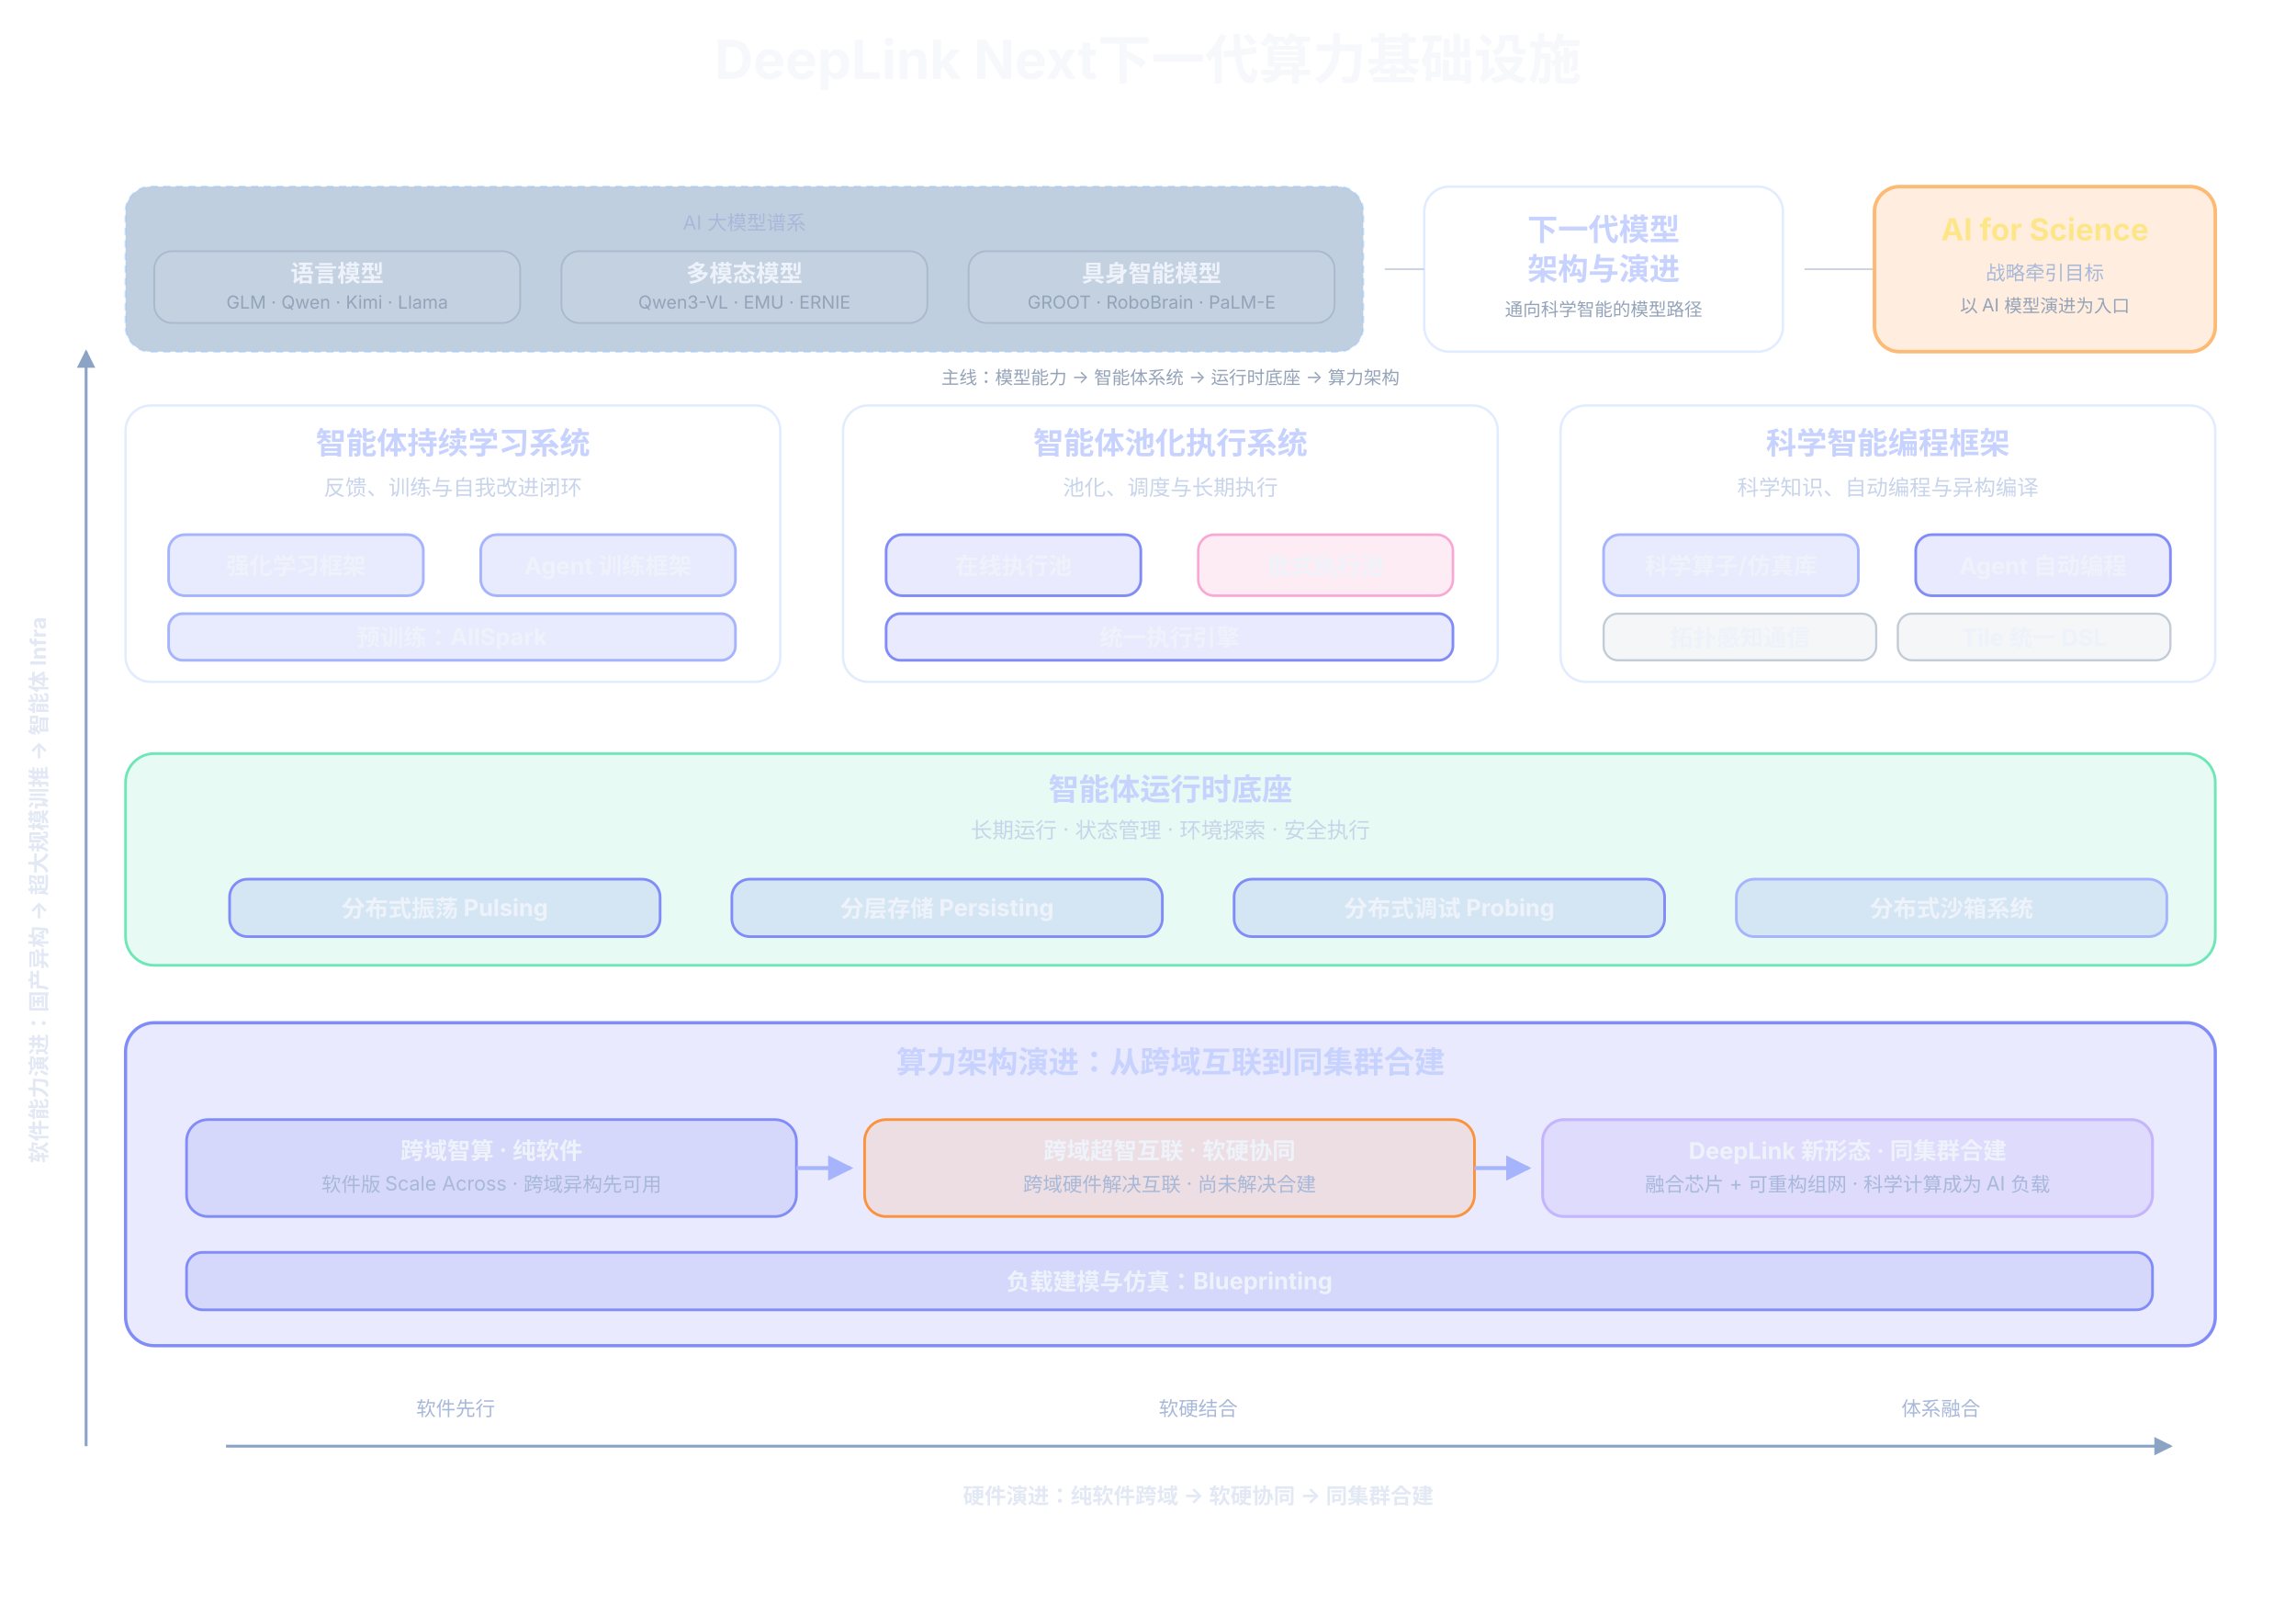
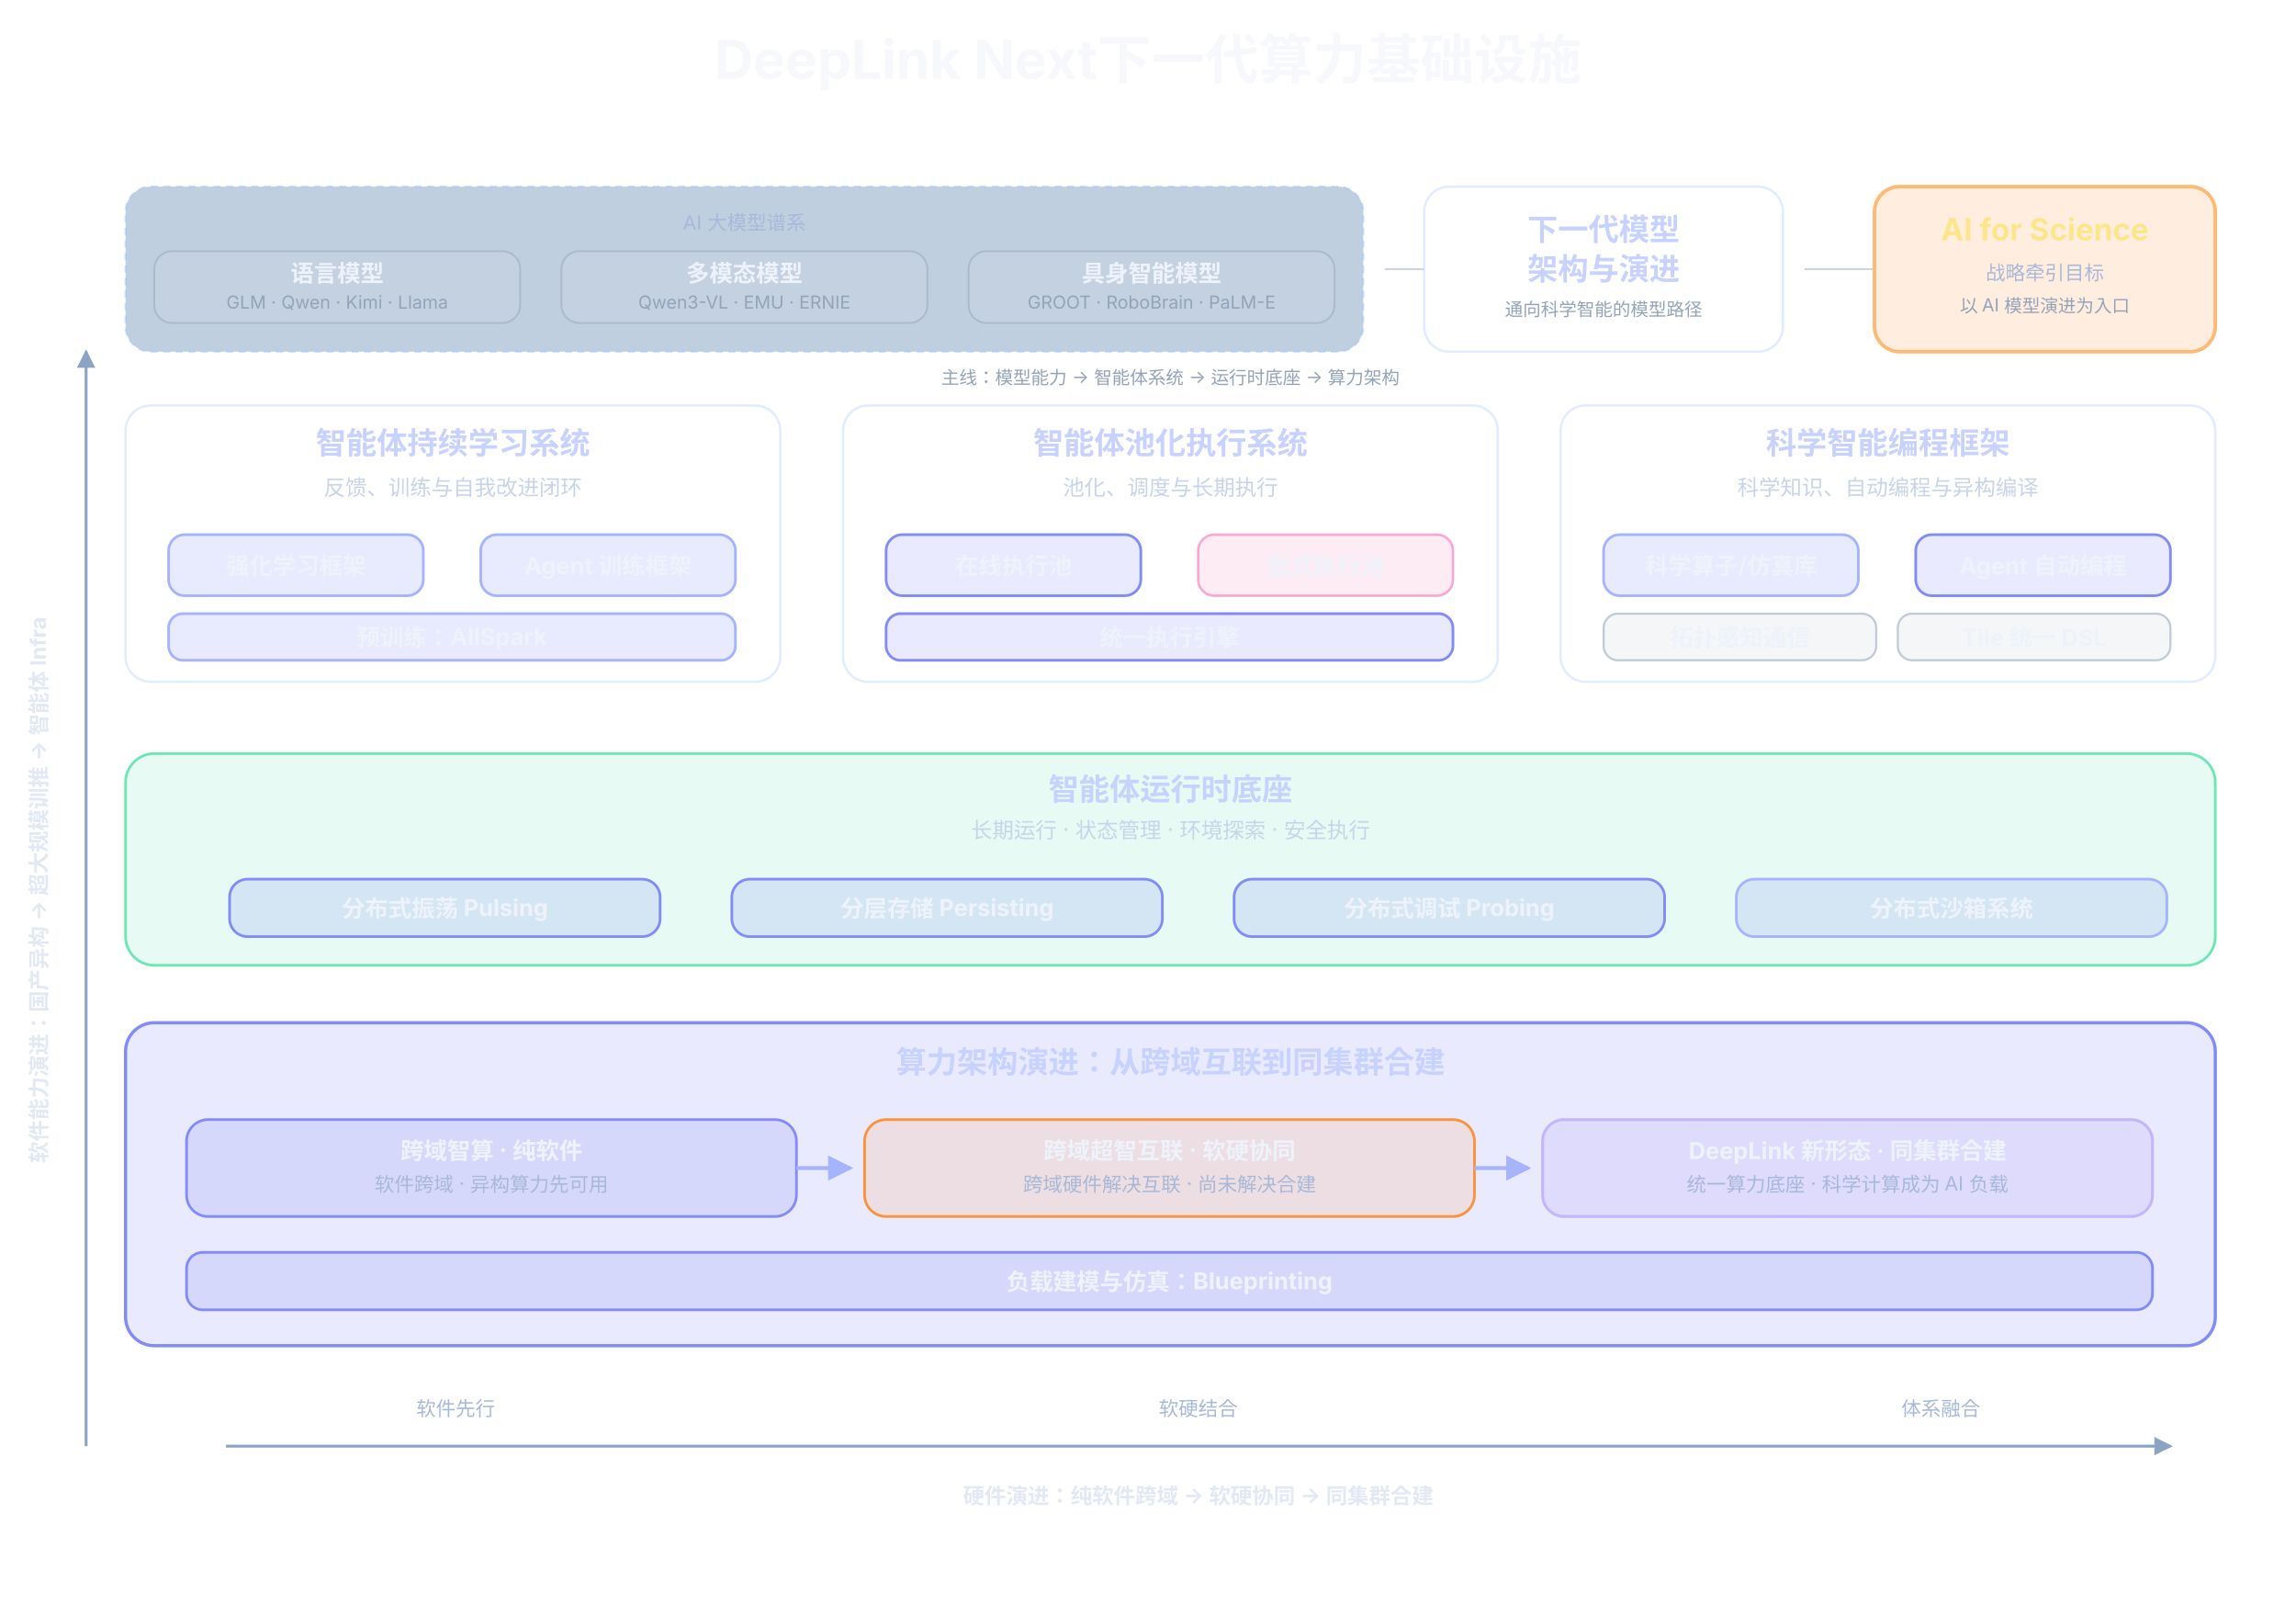
<svg xmlns="http://www.w3.org/2000/svg" viewBox="0 0 1280 900" role="img" aria-labelledby="title desc">
  <defs>
    <marker id="arrowRight" viewBox="0 0 10 10" refX="8" refY="5" markerWidth="8" markerHeight="8" orient="auto">
      <path d="M 1 1 L 9 5 L 1 9 Z" fill="#8ba3c4" />
    </marker>
    <marker id="arrowUp" viewBox="0 0 10 10" refX="8" refY="5" markerWidth="8" markerHeight="8" orient="auto">
      <path d="M 1 1 L 9 5 L 1 9 Z" fill="#8ba3c4" />
    </marker>
    <marker id="arrowPurple" viewBox="0 0 10 10" refX="8" refY="5" markerWidth="8" markerHeight="8" orient="auto">
      <path d="M 1 1 L 9 5 L 1 9 Z" fill="#a5b4fc" />
    </marker>
    <marker id="arrowGreen" viewBox="0 0 10 10" refX="5" refY="2" markerWidth="8" markerHeight="8" orient="auto">
      <path d="M 1 1 L 9 5 L 1 9 Z" fill="#6ee7b7" />
    </marker>
    <style>
      /* 透明底；配色对齐站点深空蓝 + Material indigo / orange accent（见 docs/stylesheets/extra.css） */
      .surface { fill: rgba(255,255,255,0.08); stroke: rgba(186,210,255,0.42); stroke-width: 1.35; }
      .surfaceStrong { fill: rgba(99,102,241,0.14); stroke: #818cf8; stroke-width: 1.8; }
      .modelBand { fill: rgba(30,85,144,0.28); stroke: rgba(147,197,253,0.45); stroke-width: 1.2; stroke-dasharray: 4 3; }
      .modelCard { fill: rgba(255,255,255,0.05); stroke: rgba(148,163,184,0.5); stroke-width: 1; }
      .train { fill: rgba(129,140,248,0.18); stroke: #a5b4fc; stroke-width: 1.5; }
      .infer { fill: rgba(99,102,241,0.14); stroke: #818cf8; stroke-width: 1.5; }
      .agent { fill: rgba(52,211,153,0.12); stroke: #6ee7b7; stroke-width: 1.5; }
      .hardware { fill: rgba(251,146,60,0.14); stroke: #fb923c; stroke-width: 1.5; }
      .base { fill: rgba(148,163,184,0.1); stroke: rgba(148,163,184,0.55); stroke-width: 1.2; }
      .fusion { fill: rgba(167,139,250,0.16); stroke: #c4b5fd; stroke-width: 1.6; }
      .goal { fill: rgba(251,146,60,0.16); stroke: #fdba74; stroke-width: 2; }
      .batch { fill: rgba(244,114,182,0.14); stroke: #f9a8d4; stroke-width: 1.4; }
      .title { font: 700 30px -apple-system, BlinkMacSystemFont, "PingFang SC", "Microsoft YaHei", sans-serif; fill: #f7f8fc; }
      .section { font: 700 17px -apple-system, BlinkMacSystemFont, "PingFang SC", "Microsoft YaHei", sans-serif; fill: #c7d2fe; }
      .goalText { font: 700 17px -apple-system, BlinkMacSystemFont, "PingFang SC", "Microsoft YaHei", sans-serif; fill: #fde68a; }
      .label { font: 700 13px -apple-system, BlinkMacSystemFont, "PingFang SC", "Microsoft YaHei", sans-serif; fill: #eef2fa; }
      .body { font: 400 12px -apple-system, BlinkMacSystemFont, "PingFang SC", "Microsoft YaHei", sans-serif; fill: #c8d4ea; }
      .small { font: 400 11px -apple-system, BlinkMacSystemFont, "PingFang SC", "Microsoft YaHei", sans-serif; fill: #a8b8d8; }
      .tiny { font: 400 10px -apple-system, BlinkMacSystemFont, "PingFang SC", "Microsoft YaHei", sans-serif; fill: #94a3b8; }
      .axisLabel { font: 700 12px -apple-system, BlinkMacSystemFont, "PingFang SC", "Microsoft YaHei", sans-serif; fill: #e2e8f4; }
      .axis { stroke: #8ba3c4; stroke-width: 1.6; fill: none; marker-end: url(#arrowRight); }
      .axisUp { stroke: #8ba3c4; stroke-width: 1.6; fill: none; marker-end: url(#arrowUp); }
      .flow { stroke: #a5b4fc; stroke-width: 2.2; fill: none; marker-end: url(#arrowPurple); }
      .agentFlow { stroke: #6ee7b7; stroke-width: 2; fill: none; marker-end: url(#arrowGreen); stroke-dasharray: 6 4; }
      .softLine { stroke: rgba(148,163,184,0.45); stroke-width: 1.1; fill: none; }
    </style>
  </defs>
  <g transform="translate(64, 44)">
    <text class="title" x="576" y="0" text-anchor="middle">DeepLink Next下一代算力基础设施</text>
  </g>
  <g transform="translate(70, 104)">
    <rect class="modelBand" width="690" height="92" rx="14" />
    <text class="small" x="345" y="24" text-anchor="middle">AI 大模型谱系</text>
    <g transform="translate(16, 36)">
      <rect class="modelCard" width="204" height="40" rx="10" />
      <text class="label" x="102" y="17" text-anchor="middle">语言模型</text>
      <text class="tiny" x="102" y="32" text-anchor="middle">GLM · Qwen · Kimi · Llama</text>
    </g>
    <g transform="translate(243, 36)">
      <rect class="modelCard" width="204" height="40" rx="10" />
      <text class="label" x="102" y="17" text-anchor="middle">多模态模型</text>
      <text class="tiny" x="102" y="32" text-anchor="middle">Qwen3-VL · EMU · ERNIE</text>
    </g>
    <g transform="translate(470, 36)">
      <rect class="modelCard" width="204" height="40" rx="10" />
      <text class="label" x="102" y="17" text-anchor="middle">具身智能模型</text>
      <text class="tiny" x="102" y="32" text-anchor="middle">GROOT · RoboBrain · PaLM-E</text>
    </g>
    <path class="softLine" d="M 702 46 L 724 46" />
    <g transform="translate(724, 0)">
      <rect class="surface" width="200" height="92" rx="14" />
      <text class="section" x="100" y="30" text-anchor="middle">下一代模型</text>
      <text class="section" x="100" y="52" text-anchor="middle">架构与演进</text>
      <text class="tiny" x="100" y="72" text-anchor="middle">通向科学智能的模型路径</text>
    </g>
    <path class="softLine" d="M 936 46 L 975 46" />
    <g transform="translate(975, 0)">
      <rect class="goal" width="190" height="92" rx="14" />
      <text class="goalText" x="95" y="30" text-anchor="middle">AI for Science</text>
      <text class="small" x="95" y="52" text-anchor="middle">战略牵引目标</text>
      <text class="tiny" x="95" y="70" text-anchor="middle">以 AI 模型演进为入口</text>
    </g>
  </g>
  <g transform="translate(70, 226)">
    <text class="tiny" x="582.5" y="-12" text-anchor="middle" fill="#c7d2fe">主线：模型能力 → 智能体系统 → 运行时底座 → 算力架构</text>
    <rect class="surface" width="365" height="154" rx="14" />
    <text class="section" x="182.5" y="27" text-anchor="middle">智能体持续学习系统</text>
    <text class="body" x="182.5" y="50" text-anchor="middle">反馈、训练与自我改进闭环</text>
    <g transform="translate(24, 72)">
      <rect class="train" width="142" height="34" rx="9" />
      <text class="label" x="71" y="22" text-anchor="middle">强化学习框架</text>
    </g>
    <g transform="translate(198, 72)">
      <rect class="train" width="142" height="34" rx="9" />
      <text class="label" x="71" y="22" text-anchor="middle">Agent 训练框架</text>
    </g>
    <g transform="translate(24, 116)">
      <rect class="train" width="316" height="26" rx="8" />
      <text class="label" x="158" y="18" text-anchor="middle">预训练：AllSpark</text>
    </g>
    <rect class="surface" x="400" width="365" height="154" rx="14" />
    <text class="section" x="582.5" y="27" text-anchor="middle">智能体池化执行系统</text>
    <text class="body" x="582.5" y="50" text-anchor="middle">池化、调度与长期执行</text>
    <g transform="translate(424, 72)">
      <rect class="infer" width="142" height="34" rx="9" />
      <text class="label" x="71" y="22" text-anchor="middle">在线执行池</text>
    </g>
    <g transform="translate(598, 72)">
      <rect class="batch" width="142" height="34" rx="9" />
      <text class="label" x="71" y="22" text-anchor="middle">批式执行池</text>
    </g>
    <g transform="translate(424, 116)">
      <rect class="infer" width="316" height="26" rx="8" />
      <text class="label" x="158" y="18" text-anchor="middle">统一执行引擎</text>
    </g>
    <rect class="surface" x="800" width="365" height="154" rx="14" />
    <text class="section" x="982.5" y="27" text-anchor="middle">科学智能编程框架</text>
    <text class="body" x="982.5" y="50" text-anchor="middle">科学知识、自动编程与异构编译</text>
    <g transform="translate(824, 72)">
      <rect class="train" width="142" height="34" rx="9" />
      <text class="label" x="71" y="22" text-anchor="middle">科学算子/仿真库</text>
    </g>
    <g transform="translate(998, 72)">
      <rect class="infer" width="142" height="34" rx="9" />
      <text class="label" x="71" y="22" text-anchor="middle">Agent 自动编程</text>
    </g>
    <g transform="translate(824, 116)">
      <rect class="base" width="152" height="26" rx="8" />
      <text class="label" x="76" y="18" text-anchor="middle">拓扑感知通信</text>
      <rect class="base" x="164" width="152" height="26" rx="8" />
      <text class="label" x="240" y="18" text-anchor="middle">Tile 统一 DSL</text>
    </g>
  </g>
  <g transform="translate(70, 420)">
    <rect class="agent" width="1165" height="118" rx="16" />
    <text class="section" x="582.5" y="26" text-anchor="middle">智能体运行时底座</text>
    <text class="body" x="582.5" y="47" text-anchor="middle">长期运行 · 状态管理 · 环境探索 · 安全执行</text>
    <g transform="translate(58, 70)">
      <rect class="infer" width="240" height="32" rx="10" />
      <text class="label" x="120" y="21" text-anchor="middle">分布式振荡 Pulsing</text>
    </g>
    <g transform="translate(338, 70)">
      <rect class="infer" width="240" height="32" rx="10" />
      <text class="label" x="120" y="21" text-anchor="middle">分层存储 Persisting</text>
    </g>
    <g transform="translate(618, 70)">
      <rect class="infer" width="240" height="32" rx="10" />
      <text class="label" x="120" y="21" text-anchor="middle">分布式调试 Probing</text>
    </g>
    <g transform="translate(898, 70)">
      <rect class="train" width="240" height="32" rx="10" />
      <text class="label" x="120" y="21" text-anchor="middle">分布式沙箱系统</text>
    </g>
  </g>
  <g transform="translate(70, 570)">
    <rect class="surfaceStrong" width="1165" height="180" rx="16" />
    <text class="section" x="582.5" y="28" text-anchor="middle">算力架构演进：从跨域互联到同集群合建</text>
    <g transform="translate(34, 54)">
      <rect class="infer" width="340" height="54" rx="12" />
      <text class="label" x="170" y="22" text-anchor="middle">跨域智算 · 纯软件</text>
-       <text class="small" x="170" y="40" text-anchor="middle">软件版 Scale Across · 跨域异构先可用</text>
+       <text class="small" x="170" y="40" text-anchor="middle">软件跨域 · 异构算力先可用</text>
    </g>
    <g transform="translate(412, 54)">
      <rect class="hardware" width="340" height="54" rx="12" />
      <text class="label" x="170" y="22" text-anchor="middle">跨域超智互联 · 软硬协同</text>
      <text class="small" x="170" y="40" text-anchor="middle">跨域硬件解决互联 · 尚未解决合建</text>
    </g>
    <g transform="translate(790, 54)">
      <rect class="fusion" width="340" height="54" rx="12" />
      <text class="label" x="170" y="22" text-anchor="middle">DeepLink 新形态 · 同集群合建</text>
-       <text class="small" x="170" y="40" text-anchor="middle">融合芯片 + 可重构组网 · 科学计算成为 AI 负载</text>
+       <text class="small" x="170" y="40" text-anchor="middle">统一算力底座 · 科学计算成为 AI 负载</text>
    </g>
    <path class="flow" d="M 374 81 L 404 81" />
    <path class="flow" d="M 752 81 L 782 81" />
    <g transform="translate(34, 128)">
      <rect class="infer" width="1096" height="32" rx="9" />
      <text class="label" x="548" y="21" text-anchor="middle">负载建模与仿真：Blueprinting</text>
    </g>
  </g>
  <g transform="translate(72, 86)">
    <path class="axis" d="M 54 720 L 1138 720" />
    <text class="axisLabel" x="596" y="752" text-anchor="middle">硬件演进：纯软件跨域 → 软硬协同 → 同集群合建</text>
    <text class="small" x="182" y="703" text-anchor="middle">软件先行</text>
    <text class="small" x="596" y="703" text-anchor="middle">软硬结合</text>
    <text class="small" x="1010" y="703" text-anchor="middle">体系融合</text>
    <path class="axisUp" d="M -24 720 L -24 110" />
    <text class="axisLabel" x="-46" y="410" text-anchor="middle" transform="rotate(-90 -46 410)">软件能力演进：国产异构 → 超大规模训推 → 智能体 Infra</text>
  </g>
</svg>
